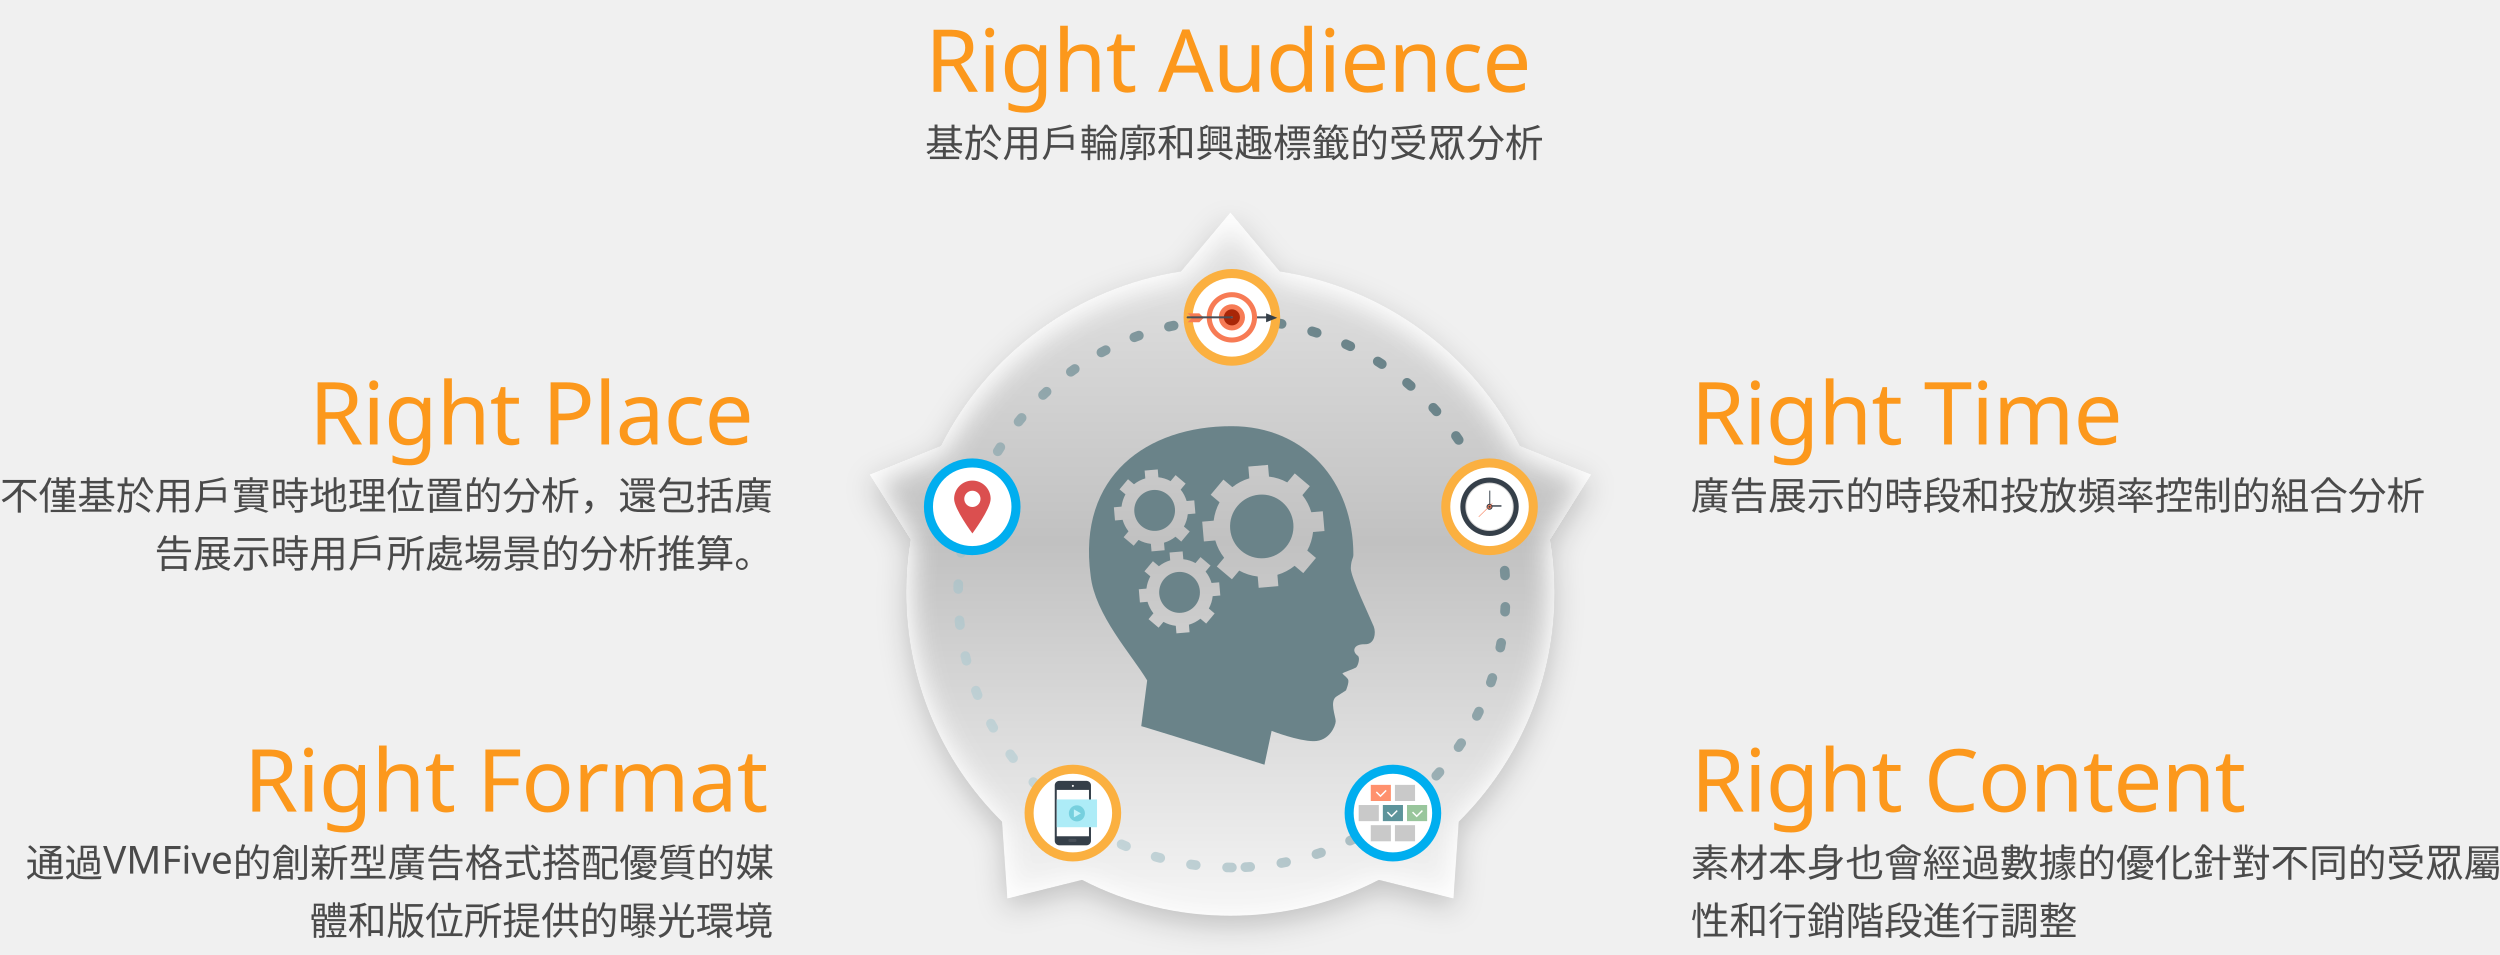
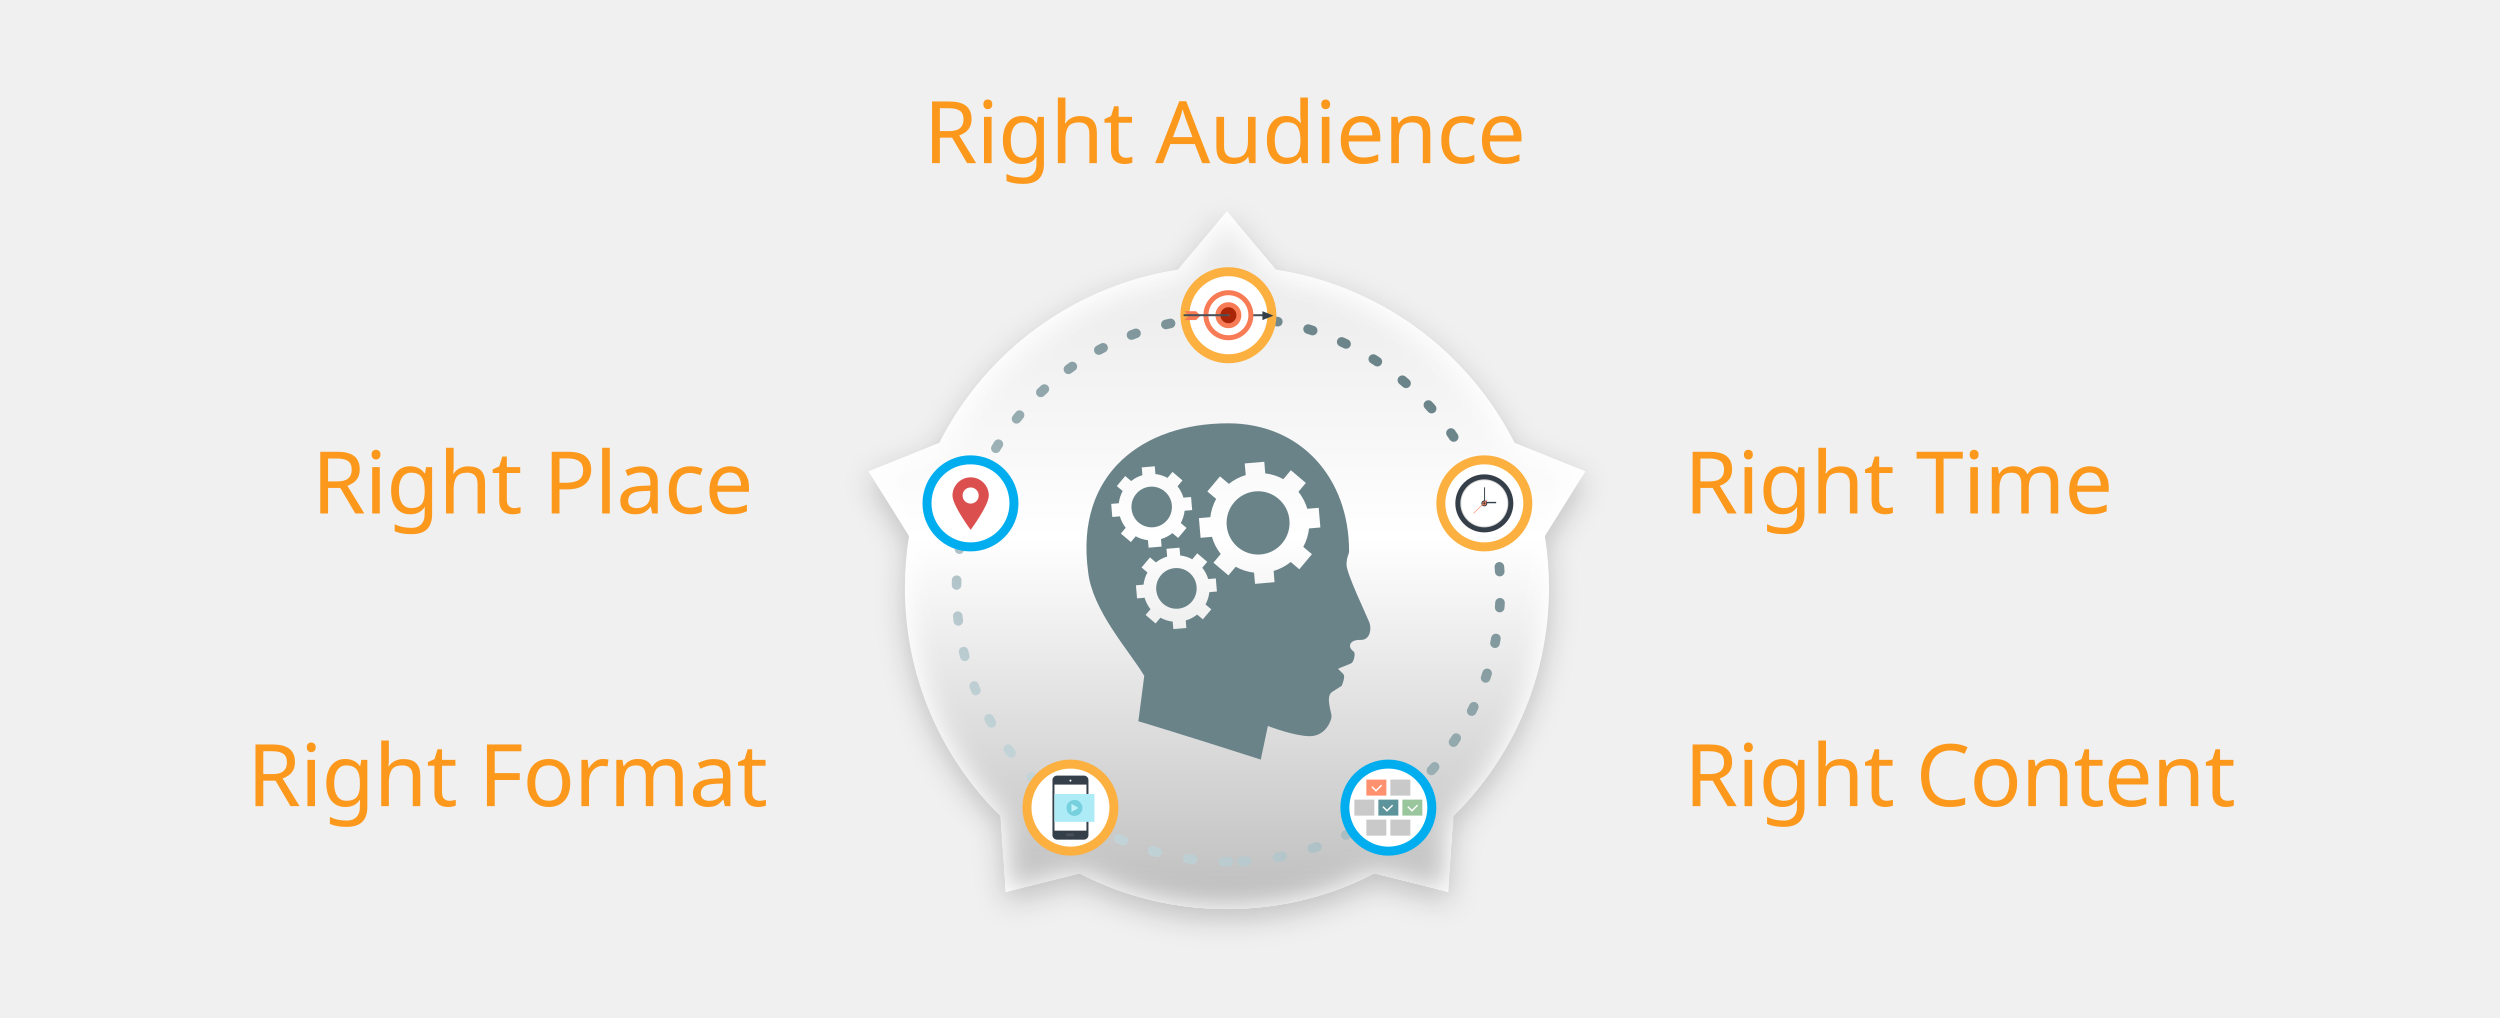
- <svg xmlns="http://www.w3.org/2000/svg" xmlns:xlink="http://www.w3.org/1999/xlink" width="1035px" height="395px" viewBox="0 0 1035 395" version="1.1">
+ <svg xmlns="http://www.w3.org/2000/svg" xmlns:xlink="http://www.w3.org/1999/xlink" width="1042px" height="424px" viewBox="0 0 1042 424" version="1.1" style="background: #F7F7F7;">
  <defs>
    <linearGradient x1="50%" y1="0%" x2="50%" y2="96.595%" id="linearGradient-1">
      <stop stop-color="#FFFFFF" stop-opacity="0.599" offset="0%" />
-       <stop stop-color="#FFFFFF" stop-opacity="0" offset="48.491%" />
-       <stop stop-color="#FFFFFF" stop-opacity="0.803" offset="100%" />
+       <stop stop-color="#FFFFFF" offset="48.491%" />
+       <stop stop-color="#FFFFFF" stop-opacity="0" offset="100%" />
    </linearGradient>
    <path d="M149.384,291.111 C127.765,291.111 107.122,286.13 88.027,276.307 L87.937,276.261 L57.059,283.95 L54.833,252.183 L54.762,252.113 C29.215,226.741 15.145,192.949 15.145,156.964 C15.145,149.82 15.721,142.614 16.856,135.546 L16.872,135.447 L0,108.46 L29.507,96.542 L29.552,96.453 C49.101,57.871 86.21,30.929 128.819,24.383 L128.918,24.367 L149.384,0 L169.849,24.367 L169.948,24.383 C212.558,30.929 249.667,57.871 269.215,96.453 L269.26,96.542 L298.768,108.46 L281.896,135.447 L281.912,135.546 C283.047,142.616 283.623,149.823 283.623,156.964 C283.623,192.949 269.553,226.74 244.005,252.113 L243.935,252.183 L241.708,283.95 L210.83,276.261 L210.741,276.307 C191.646,286.13 171.002,291.111 149.384,291.111" id="path-2" />
    <filter x="-6.7%" y="-5.5%" width="113.4%" height="113.7%" filterUnits="objectBoundingBox" id="filter-3">
      <feOffset dx="0" dy="4" in="SourceAlpha" result="shadowOffsetOuter1" />
      <feGaussianBlur stdDeviation="6" in="shadowOffsetOuter1" result="shadowBlurOuter1" />
      <feColorMatrix values="0 0 0 0 0   0 0 0 0 0   0 0 0 0 0  0 0 0 0.198 0" type="matrix" in="shadowBlurOuter1" />
    </filter>
    <filter x="-6.0%" y="-4.8%" width="112.0%" height="112.4%" filterUnits="objectBoundingBox" id="filter-4">
      <feGaussianBlur stdDeviation="6" in="SourceAlpha" result="shadowBlurInner1" />
      <feOffset dx="0" dy="0" in="shadowBlurInner1" result="shadowOffsetInner1" />
      <feComposite in="shadowOffsetInner1" in2="SourceAlpha" operator="arithmetic" k2="-1" k3="1" result="shadowInnerInner1" />
      <feColorMatrix values="0 0 0 0 1   0 0 0 0 1   0 0 0 0 1  0 0 0 1 0" type="matrix" in="shadowInnerInner1" />
    </filter>
    <linearGradient x1="79.628%" y1="8.455%" x2="17.168%" y2="86.972%" id="linearGradient-5">
      <stop stop-color="#6A8389" offset="0%" />
      <stop stop-color="#C3D4D8" offset="100%" />
    </linearGradient>
    <polygon id="path-6" points="0 0 16.667 0 16.667 11.68 0 11.68" />
  </defs>
-   <g id="1_main_PMP_dt_1" stroke="none" stroke-width="1" fill="none" fill-rule="evenodd" transform="translate(-130, -2356)">
-     <g id="5R" transform="translate(128, 2200)">
-       <g id="Group-19" transform="translate(0, 156)">
-         <g id="Group-13" transform="translate(0, 146)">
-           <text id="Right-Place" font-family="PingFangTC-Medium, PingFang TC" font-size="36" font-weight="400" line-spacing="28" letter-spacing="-0.327" fill="#FC981C">
-             <tspan x="130" y="38">Right Place</tspan>
-           </text>
-           <text id="不僅基於用戶實時地理位置的分析，還包括廣" font-family="PingFangTC-Light, PingFang TC" font-size="16" font-weight="300" line-spacing="24" fill="#4A4A4A">
-             <tspan x="2" y="65">不僅基於用戶實時地理位置的分析，還包括廣</tspan>
-             <tspan x="66" y="89">告展示時用戶所處場景的分析推算。</tspan>
-           </text>
+   <g id="Symbols" stroke="none" stroke-width="1" fill="none" fill-rule="evenodd">
+     <g id="5r_text_dt">
+       <g id="Group-13" transform="translate(130, 176)" fill="#FC981C" font-family="PingFangTC-Medium, PingFang TC" font-size="36" font-weight="400" letter-spacing="-0.327" line-spacing="28">
+         <text id="Right-Place">
+           <tspan x="0" y="38">Right Place</tspan>
+         </text>
+       </g>
+       <g id="Group-12" transform="translate(702, 176)" fill="#FC981C" font-family="PingFangTC-Medium, PingFang TC" font-size="36" font-weight="400" letter-spacing="-0.327" line-spacing="28">
+         <text id="Right-Time">
+           <tspan x="0" y="38">Right Time</tspan>
+         </text>
+       </g>
+       <g id="Group-14" transform="translate(103, 298)" fill="#FC981C" font-family="PingFangTC-Medium, PingFang TC" font-size="36" font-weight="400" letter-spacing="-0.327" line-spacing="28">
+         <text id="Right-Format">
+           <tspan x="0" y="38">Right Format</tspan>
+         </text>
+       </g>
+       <g id="Group-11" transform="translate(702, 298)" fill="#FC981C" font-family="PingFangTC-Medium, PingFang TC" font-size="36" font-weight="400" letter-spacing="-0.327" line-spacing="28">
+         <text id="Right-Content">
+           <tspan x="0" y="38">Right Content</tspan>
+         </text>
+       </g>
+       <g id="Group-16" transform="translate(385, 30)" fill="#FC981C" font-family="PingFangTC-Medium, PingFang TC" font-size="36" font-weight="400" letter-spacing="-0.327" line-spacing="28">
+         <text id="Right-Audience">
+           <tspan x="0" y="38">Right Audience</tspan>
+         </text>
+       </g>
+       <g id="img_5r" transform="translate(362, 88)">
+         <g id="Page-1">
+           <g id="Fill-1">
+             <use fill="black" fill-opacity="1" filter="url(#filter-3)" xlink:href="#path-2" />
+             <use fill="url(#linearGradient-1)" fill-rule="evenodd" xlink:href="#path-2" />
+             <use fill="black" fill-opacity="1" filter="url(#filter-4)" xlink:href="#path-2" />
+           </g>
+           <g id="Group-19" transform="translate(90.83333, 88.43429)" fill="#6A8389">
+             <path d="M0.682,61.796 C-4.855,20.458 24.096,0 59.01,0 C89.421,0 109.462,22.831 109.462,53.272 C109.462,54.778 108.517,55.185 108.398,58.811 C108.272,62.438 116.813,80.114 117.906,82.959 C118.916,85.595 118.295,90.39 114.308,90.278 C109.354,90.133 108.823,93.328 111.273,95.034 C112.453,95.86 111.306,99.437 110.527,99.933 C109.745,100.431 105.272,101.995 104.991,102.278 C104.705,102.562 106.659,103.771 107.263,104.835 C107.866,105.9 106.411,109.38 106.411,109.38 C106.411,109.38 105.006,110.254 102.436,111.94 C99.456,113.89 102.189,120.32 102.152,122.166 C102.119,124.013 99.598,130.407 93.069,130.407 C86.543,130.407 75.613,126.144 75.613,126.144 L72.653,140.16 C70.498,139.393 33.984,127.87 24.714,125.099 C23.691,124.796 22.666,124.493 21.64,124.19 L24.096,105.265 C17.711,94.606 2.385,77.986 0.682,61.796 Z M10.313,33.587 L10.772,39.05 L13.927,38.772 C14.434,40.535 15.272,42.151 16.37,43.54 L14.343,45.961 L18.515,49.487 L20.528,47.087 C22.077,47.952 23.808,48.513 25.634,48.72 L25.9,51.844 L31.331,51.37 L31.064,48.252 C32.825,47.739 34.439,46.882 35.823,45.769 L38.208,47.783 L41.717,43.597 L39.31,41.556 C40.157,40.001 40.714,38.269 40.908,36.439 L44.063,36.165 L43.597,30.716 L40.426,30.983 C39.912,29.235 39.066,27.632 37.962,26.262 L40.024,23.792 L35.86,20.264 L33.785,22.753 C32.25,21.905 30.541,21.348 28.744,21.151 L28.474,17.91 L23.042,18.381 L23.32,21.62 C21.578,22.127 20.001,22.965 18.633,24.059 L16.164,21.969 L12.652,26.16 L15.101,28.229 C14.259,29.779 13.689,31.492 13.481,33.309 L10.313,33.587 Z M20.625,67.52 L21.088,72.981 L24.24,72.704 C24.747,74.472 25.587,76.088 26.682,77.476 L24.656,79.893 L28.826,83.421 L30.84,81.023 C32.391,81.888 34.12,82.45 35.943,82.658 L36.212,85.779 L41.643,85.311 L41.377,82.19 C43.139,81.678 44.754,80.816 46.135,79.706 L48.52,81.722 L52.03,77.537 L49.624,75.493 C50.47,73.934 51.026,72.205 51.22,70.375 L54.375,70.099 L53.909,64.647 L50.739,64.913 C50.226,63.167 49.379,61.564 48.275,60.195 L50.339,57.727 L46.173,54.197 L44.096,56.68 C42.562,55.834 40.854,55.277 39.061,55.081 L38.785,51.844 L33.357,52.309 L33.633,55.55 C31.89,56.057 30.314,56.9 28.946,57.988 L26.478,55.9 L22.965,60.091 L25.415,62.164 C24.571,63.713 24.006,65.427 23.792,67.244 L20.625,67.52 Z M59.181,63.391 L62.202,59.79 C64.529,61.082 67.122,61.929 69.854,62.24 L70.261,66.926 L78.405,66.216 L78.009,61.54 C80.647,60.767 83.061,59.474 85.14,57.809 L88.72,60.839 L93.982,54.551 L90.376,51.499 C91.641,49.162 92.475,46.564 92.772,43.822 L97.501,43.409 L96.802,35.226 L92.048,35.633 C91.278,33.008 90.005,30.605 88.353,28.548 L91.444,24.846 L85.196,19.557 L82.081,23.281 C79.782,22.016 77.223,21.179 74.528,20.873 L74.117,16.025 L65.969,16.728 L66.383,21.584 C63.777,22.345 61.412,23.609 59.359,25.245 L55.658,22.109 L50.386,28.398 L54.063,31.509 C52.798,33.822 51.945,36.397 51.628,39.123 L46.875,39.535 L47.576,47.729 L52.299,47.311 C53.059,49.968 54.321,52.382 55.964,54.471 L52.924,58.102 L59.181,63.391 Z M26.472,26.423 C28.801,26.23 30.966,26.99 32.624,28.388 C34.282,29.792 35.396,31.812 35.595,34.15 C35.79,36.5 35.037,38.674 33.645,40.34 C32.248,42.008 30.243,43.13 27.913,43.33 C25.584,43.527 23.42,42.763 21.757,41.37 C20.097,39.965 18.986,37.944 18.781,35.607 C18.585,33.259 19.338,31.084 20.736,29.419 C22.138,27.75 24.141,26.629 26.472,26.423 Z M36.784,60.359 C39.111,60.16 41.279,60.922 42.938,62.319 C44.593,63.726 45.708,65.747 45.906,68.084 C46.105,70.429 45.348,72.611 43.959,74.275 C42.559,75.941 40.558,77.064 38.227,77.264 C35.896,77.462 33.73,76.698 32.07,75.304 C30.409,73.894 29.297,71.876 29.093,69.538 C28.897,67.195 29.653,65.017 31.048,63.349 C32.45,61.684 34.453,60.566 36.784,60.359 Z M70.415,28.363 C74.039,28.059 77.405,29.238 79.986,31.422 C82.567,33.607 84.298,36.743 84.609,40.387 C84.921,44.031 83.741,47.417 81.576,50.008 C79.4,52.606 76.279,54.346 72.658,54.66 C69.035,54.97 65.668,53.785 63.082,51.613 C60.5,49.425 58.768,46.282 58.457,42.642 C58.151,39.005 59.318,35.612 61.493,33.02 C63.674,30.423 66.79,28.68 70.415,28.363 Z" id="Fill-10" />
+           </g>
+           <path d="M150,271.143 C87.408,271.143 36.667,220.344 36.667,157.68 C36.667,95.016 87.408,44.217 150,44.217 C212.592,44.217 263.333,95.016 263.333,157.68 C263.333,220.344 212.592,271.143 150,271.143 Z" id="Path" stroke="url(#linearGradient-5)" stroke-width="4" stroke-linecap="round" stroke-linejoin="round" stroke-dasharray="2,13" />
        </g>
-         <g id="Group-12" transform="translate(702, 146)">
-           <text id="廣告展示的時段和投放頻率控制的組合分析" font-family="PingFangTC-Light, PingFang TC" font-size="16" font-weight="300" line-spacing="24" fill="#4A4A4A">
-             <tspan x="0" y="65">廣告展示的時段和投放頻率控制的組合分析</tspan>
-           </text>
-           <text id="Right-Time" font-family="PingFangTC-Medium, PingFang TC" font-size="36" font-weight="400" line-spacing="28" letter-spacing="-0.327" fill="#FC981C">
-             <tspan x="0" y="38">Right Time</tspan>
-           </text>
+         <g id="Group-9" transform="translate(196.6667, 228.5943)">
+           <ellipse id="Oval" fill="#00AEEF" cx="20" cy="20.023" rx="20" ry="20.023" />
+           <path d="M36.25,20.023 C36.25,29.008 28.975,36.291 20,36.291 C11.025,36.291 3.75,29.008 3.75,20.023 C3.75,11.038 10.694,3.754 20,3.754 C28.975,3.754 36.25,11.038 36.25,20.023" id="Fill-54" fill="#FFFFFF" />
+           <g id="Group-12" transform="translate(5.833333, 8.342857)">
+             <path d="M10,15.017 L10,8.343 L18.333,8.343 L18.333,15.017 L10,15.017 Z M15.735,10.429 L13.594,12.572 L12.095,11.072 L11.667,11.5 L13.594,13.429 L16.163,10.857 L15.735,10.429 Z" id="Combined-Shape" fill="#5D949B" />
+             <polygon id="Fill-58" fill="#C9C9C9" points="0 15.017 8.333 15.017 8.333 8.343 0 8.343" />
+             <path d="M20,15.017 L20,8.343 L28.333,8.343 L28.333,15.017 L20,15.017 Z M26.152,10.429 L24.01,12.572 L22.512,11.072 L22.083,11.5 L24.01,13.429 L26.58,10.857 L26.152,10.429 Z" id="Combined-Shape" fill="#99C69C" />
+             <polygon id="Fill-60" fill="#C9C9C9" points="15 6.674 23.333 6.674 23.333 0 15 0" />
+             <path d="M5,6.674 L5,0 L13.333,0 L13.333,6.674 L5,6.674 Z M11.152,2.086 L9.01,4.23 L7.512,2.729 L7.083,3.158 L9.01,5.087 L11.58,2.515 L11.152,2.086 Z" id="Combined-Shape" fill="#FF916E" />
+             <polygon id="Fill-62" fill="#C9C9C9" points="15 23.36 23.333 23.36 23.333 16.686 15 16.686" />
+             <polygon id="Fill-63" fill="#C9C9C9" points="5 23.36 13.333 23.36 13.333 16.686 5 16.686" />
+           </g>
        </g>
-         <g id="Group-14" transform="translate(0, 298)">
-           <text id="通過VMFive的創新型廣告格式搭配優質" font-family="PingFangTC-Light, PingFang TC" font-size="16" font-weight="300" line-spacing="24" fill="#4A4A4A">
-             <tspan x="12.688" y="65">通過VMFive的創新型廣告格式搭配優質的媒</tspan>
-             <tspan x="130" y="89">體和版位所提供的曝光環境</tspan>
-           </text>
-           <text id="Right-Format" font-family="PingFangTC-Medium, PingFang TC" font-size="36" font-weight="400" line-spacing="28" letter-spacing="-0.327" fill="#FC981C">
-             <tspan x="103" y="38">Right Format</tspan>
-           </text>
-         </g>
-         <g id="Group-11" transform="translate(702, 298)">
-           <text id="素材本身也會經過數據的優化針對不同的受眾" font-family="PingFangTC-Light, PingFang TC" font-size="16" font-weight="300" line-spacing="24" fill="#4A4A4A">
-             <tspan x="0" y="65">素材本身也會經過數據的優化針對不同的受眾屬</tspan>
-             <tspan x="0" y="89">性和行銷階段進行調整</tspan>
-           </text>
-           <text id="Right-Content" font-family="PingFangTC-Medium, PingFang TC" font-size="36" font-weight="400" line-spacing="28" letter-spacing="-0.327" fill="#FC981C">
-             <tspan x="0" y="38">Right Content</tspan>
-           </text>
-         </g>
-         <g id="Group-16" transform="translate(385, 0)">
-           <text id="基於用戶輪廓和興趣標籤的受眾分析" font-family="PingFangTC-Light, PingFang TC" font-size="16" font-weight="300" line-spacing="24" fill="#4A4A4A">
-             <tspan x="0" y="65">基於用戶輪廓和興趣標籤的受眾分析</tspan>
-           </text>
-           <text id="Right-Audience" font-family="PingFangTC-Medium, PingFang TC" font-size="36" font-weight="400" line-spacing="28" letter-spacing="-0.327" fill="#FC981C">
-             <tspan x="0" y="38">Right Audience</tspan>
-           </text>
-         </g>
-         <g id="img_5r" transform="translate(362, 88)">
-           <g id="Page-1">
-             <g id="Fill-1">
-               <use fill="black" fill-opacity="1" filter="url(#filter-3)" xlink:href="#path-2" />
-               <use fill="url(#linearGradient-1)" fill-rule="evenodd" xlink:href="#path-2" />
-               <use fill="black" fill-opacity="1" filter="url(#filter-4)" xlink:href="#path-2" />
-             </g>
-             <g id="Group-19" transform="translate(90.83333, 88.43429)" fill="#6A8389">
-               <path d="M0.682,61.796 C-4.855,20.458 24.096,0 59.01,0 C89.421,0 109.462,22.831 109.462,53.272 C109.462,54.778 108.517,55.185 108.398,58.811 C108.272,62.438 116.813,80.114 117.906,82.959 C118.916,85.595 118.295,90.39 114.308,90.278 C109.354,90.133 108.823,93.328 111.273,95.034 C112.453,95.86 111.306,99.437 110.527,99.933 C109.745,100.431 105.272,101.995 104.991,102.278 C104.705,102.562 106.659,103.771 107.263,104.835 C107.866,105.9 106.411,109.38 106.411,109.38 C106.411,109.38 105.006,110.254 102.436,111.94 C99.456,113.89 102.189,120.32 102.152,122.166 C102.119,124.013 99.598,130.407 93.069,130.407 C86.543,130.407 75.613,126.144 75.613,126.144 L72.653,140.16 C70.498,139.393 33.984,127.87 24.714,125.099 C23.691,124.796 22.666,124.493 21.64,124.19 L24.096,105.265 C17.711,94.606 2.385,77.986 0.682,61.796 Z M10.313,33.587 L10.772,39.05 L13.927,38.772 C14.434,40.535 15.272,42.151 16.37,43.54 L14.343,45.961 L18.515,49.487 L20.528,47.087 C22.077,47.952 23.808,48.513 25.634,48.72 L25.9,51.844 L31.331,51.37 L31.064,48.252 C32.825,47.739 34.439,46.882 35.823,45.769 L38.208,47.783 L41.717,43.597 L39.31,41.556 C40.157,40.001 40.714,38.269 40.908,36.439 L44.063,36.165 L43.597,30.716 L40.426,30.983 C39.912,29.235 39.066,27.632 37.962,26.262 L40.024,23.792 L35.86,20.264 L33.785,22.753 C32.25,21.905 30.541,21.348 28.744,21.151 L28.474,17.91 L23.042,18.381 L23.32,21.62 C21.578,22.127 20.001,22.965 18.633,24.059 L16.164,21.969 L12.652,26.16 L15.101,28.229 C14.259,29.779 13.689,31.492 13.481,33.309 L10.313,33.587 Z M20.625,67.52 L21.088,72.981 L24.24,72.704 C24.747,74.472 25.587,76.088 26.682,77.476 L24.656,79.893 L28.826,83.421 L30.84,81.023 C32.391,81.888 34.12,82.45 35.943,82.658 L36.212,85.779 L41.643,85.311 L41.377,82.19 C43.139,81.678 44.754,80.816 46.135,79.706 L48.52,81.722 L52.03,77.537 L49.624,75.493 C50.47,73.934 51.026,72.205 51.22,70.375 L54.375,70.099 L53.909,64.647 L50.739,64.913 C50.226,63.167 49.379,61.564 48.275,60.195 L50.339,57.727 L46.173,54.197 L44.096,56.68 C42.562,55.834 40.854,55.277 39.061,55.081 L38.785,51.844 L33.357,52.309 L33.633,55.55 C31.89,56.057 30.314,56.9 28.946,57.988 L26.478,55.9 L22.965,60.091 L25.415,62.164 C24.571,63.713 24.006,65.427 23.792,67.244 L20.625,67.52 Z M59.181,63.391 L62.202,59.79 C64.529,61.082 67.122,61.929 69.854,62.24 L70.261,66.926 L78.405,66.216 L78.009,61.54 C80.647,60.767 83.061,59.474 85.14,57.809 L88.72,60.839 L93.982,54.551 L90.376,51.499 C91.641,49.162 92.475,46.564 92.772,43.822 L97.501,43.409 L96.802,35.226 L92.048,35.633 C91.278,33.008 90.005,30.605 88.353,28.548 L91.444,24.846 L85.196,19.557 L82.081,23.281 C79.782,22.016 77.223,21.179 74.528,20.873 L74.117,16.025 L65.969,16.728 L66.383,21.584 C63.777,22.345 61.412,23.609 59.359,25.245 L55.658,22.109 L50.386,28.398 L54.063,31.509 C52.798,33.822 51.945,36.397 51.628,39.123 L46.875,39.535 L47.576,47.729 L52.299,47.311 C53.059,49.968 54.321,52.382 55.964,54.471 L52.924,58.102 L59.181,63.391 Z M26.472,26.423 C28.801,26.23 30.966,26.99 32.624,28.388 C34.282,29.792 35.396,31.812 35.595,34.15 C35.79,36.5 35.037,38.674 33.645,40.34 C32.248,42.008 30.243,43.13 27.913,43.33 C25.584,43.527 23.42,42.763 21.757,41.37 C20.097,39.965 18.986,37.944 18.781,35.607 C18.585,33.259 19.338,31.084 20.736,29.419 C22.138,27.75 24.141,26.629 26.472,26.423 Z M36.784,60.359 C39.111,60.16 41.279,60.922 42.938,62.319 C44.593,63.726 45.708,65.747 45.906,68.084 C46.105,70.429 45.348,72.611 43.959,74.275 C42.559,75.941 40.558,77.064 38.227,77.264 C35.896,77.462 33.73,76.698 32.07,75.304 C30.409,73.894 29.297,71.876 29.093,69.538 C28.897,67.195 29.653,65.017 31.048,63.349 C32.45,61.684 34.453,60.566 36.784,60.359 Z M70.415,28.363 C74.039,28.059 77.405,29.238 79.986,31.422 C82.567,33.607 84.298,36.743 84.609,40.387 C84.921,44.031 83.741,47.417 81.576,50.008 C79.4,52.606 76.279,54.346 72.658,54.66 C69.035,54.97 65.668,53.785 63.082,51.613 C60.5,49.425 58.768,46.282 58.457,42.642 C58.151,39.005 59.318,35.612 61.493,33.02 C63.674,30.423 66.79,28.68 70.415,28.363 Z" id="Fill-10" />
-             </g>
-             <path d="M150,271.143 C87.408,271.143 36.667,220.344 36.667,157.68 C36.667,95.016 87.408,44.217 150,44.217 C212.592,44.217 263.333,95.016 263.333,157.68 C263.333,220.344 212.592,271.143 150,271.143 Z" id="Path" stroke="url(#linearGradient-5)" stroke-width="4" stroke-linecap="round" stroke-linejoin="round" stroke-dasharray="2,13" />
-           </g>
-           <g id="Group-9" transform="translate(196.6667, 228.5943)">
-             <ellipse id="Oval" fill="#00AEEF" cx="20" cy="20.023" rx="20" ry="20.023" />
-             <path d="M36.25,20.023 C36.25,29.008 28.975,36.291 20,36.291 C11.025,36.291 3.75,29.008 3.75,20.023 C3.75,11.038 10.694,3.754 20,3.754 C28.975,3.754 36.25,11.038 36.25,20.023" id="Fill-54" fill="#FFFFFF" />
-             <g id="Group-12" transform="translate(5.833333, 8.342857)">
-               <path d="M10,15.017 L10,8.343 L18.333,8.343 L18.333,15.017 L10,15.017 Z M15.735,10.429 L13.594,12.572 L12.095,11.072 L11.667,11.5 L13.594,13.429 L16.163,10.857 L15.735,10.429 Z" id="Combined-Shape" fill="#5D949B" />
-               <polygon id="Fill-58" fill="#C9C9C9" points="0 15.017 8.333 15.017 8.333 8.343 0 8.343" />
-               <path d="M20,15.017 L20,8.343 L28.333,8.343 L28.333,15.017 L20,15.017 Z M26.152,10.429 L24.01,12.572 L22.512,11.072 L22.083,11.5 L24.01,13.429 L26.58,10.857 L26.152,10.429 Z" id="Combined-Shape" fill="#99C69C" />
-               <polygon id="Fill-60" fill="#C9C9C9" points="15 6.674 23.333 6.674 23.333 0 15 0" />
-               <path d="M5,6.674 L5,0 L13.333,0 L13.333,6.674 L5,6.674 Z M11.152,2.086 L9.01,4.23 L7.512,2.729 L7.083,3.158 L9.01,5.087 L11.58,2.515 L11.152,2.086 Z" id="Combined-Shape" fill="#FF916E" />
-               <polygon id="Fill-62" fill="#C9C9C9" points="15 23.36 23.333 23.36 23.333 16.686 15 16.686" />
-               <polygon id="Fill-63" fill="#C9C9C9" points="5 23.36 13.333 23.36 13.333 16.686 5 16.686" />
+         <g id="Group-6" transform="translate(64.16667, 228.5943)">
+           <ellipse id="Oval" fill="#FBB040" cx="20" cy="20.023" rx="20" ry="20.023" />
+           <path d="M36.25,20.022 C36.25,29.008 28.974,36.291 20,36.291 C11.025,36.291 3.75,29.008 3.75,20.022 C3.75,11.038 10.979,3.754 20,3.754 C28.974,3.754 36.25,11.038 36.25,20.022" id="Fill-38" fill="#FFFFFF" />
+           <g id="Group-11" transform="translate(12.5, 6.674286)">
+             <path d="M1.922,26.697 C0.865,26.697 0,25.862 0,24.838 L0,1.862 C0,0.838 0.865,0 1.922,0 L13.079,0 C14.135,0 15,0.838 15,1.862 L15,24.838 C15,25.862 14.135,26.697 13.079,26.697 L1.922,26.697 Z" id="Fill-39" fill="#353F49" />
+             <path d="M8.991,24.77 C8.991,25.057 8.787,25.287 8.532,25.287 L6.118,25.287 C5.866,25.287 5.657,25.057 5.657,24.77 L5.657,24.554 C5.657,24.271 5.866,24.036 6.118,24.036 L8.532,24.036 C8.787,24.036 8.991,24.271 8.991,24.554 L8.991,24.77 Z" id="Fill-40" fill="#474F59" />
+             <path d="M7.917,2.085 C7.917,2.317 7.738,2.503 7.505,2.503 C7.275,2.503 7.083,2.317 7.083,2.085 C7.083,1.858 7.275,1.669 7.505,1.669 C7.738,1.669 7.917,1.858 7.917,2.085" id="Fill-42" fill="#FFFFFF" />
+             <polygon id="Fill-43" fill="#FFFFFF" points="0.833 22.943 14.167 22.943 14.167 3.754 0.833 3.754" />
+             <g id="Group-50" transform="translate(0.833333, 7.626206)">
+               <mask id="mask-7" fill="white">
+                 <use xlink:href="#path-6" />
+               </mask>
+               <g id="Clip-46" />
+               <polygon id="Fill-45" fill="#ADECF7" mask="url(#mask-7)" points="-1.667 11.68 18.333 11.68 18.333 0 -1.667 0" />
+               <path d="M5,5.841 C5,3.997 6.491,2.503 8.334,2.503 C10.174,2.503 11.667,3.997 11.667,5.841 C11.667,7.683 10.174,9.177 8.334,9.177 C6.491,9.177 5,7.683 5,5.841" id="Fill-48" fill="#76D0DE" mask="url(#mask-7)" />
+               <polygon id="Fill-49" fill="#C2F2F9" mask="url(#mask-7)" points="7.083 4.171 7.083 7.509 10 5.84" />
            </g>
          </g>
-           <g id="Group-6" transform="translate(64.16667, 228.5943)">
-             <ellipse id="Oval" fill="#FBB040" cx="20" cy="20.023" rx="20" ry="20.023" />
-             <path d="M36.25,20.022 C36.25,29.008 28.974,36.291 20,36.291 C11.025,36.291 3.75,29.008 3.75,20.022 C3.75,11.038 10.979,3.754 20,3.754 C28.974,3.754 36.25,11.038 36.25,20.022" id="Fill-38" fill="#FFFFFF" />
-             <g id="Group-11" transform="translate(12.5, 6.674286)">
-               <path d="M1.922,26.697 C0.865,26.697 0,25.862 0,24.838 L0,1.862 C0,0.838 0.865,0 1.922,0 L13.079,0 C14.135,0 15,0.838 15,1.862 L15,24.838 C15,25.862 14.135,26.697 13.079,26.697 L1.922,26.697 Z" id="Fill-39" fill="#353F49" />
-               <path d="M8.991,24.77 C8.991,25.057 8.787,25.287 8.532,25.287 L6.118,25.287 C5.866,25.287 5.657,25.057 5.657,24.77 L5.657,24.554 C5.657,24.271 5.866,24.036 6.118,24.036 L8.532,24.036 C8.787,24.036 8.991,24.271 8.991,24.554 L8.991,24.77 Z" id="Fill-40" fill="#474F59" />
-               <path d="M7.917,2.085 C7.917,2.317 7.738,2.503 7.505,2.503 C7.275,2.503 7.083,2.317 7.083,2.085 C7.083,1.858 7.275,1.669 7.505,1.669 C7.738,1.669 7.917,1.858 7.917,2.085" id="Fill-42" fill="#FFFFFF" />
-               <polygon id="Fill-43" fill="#FFFFFF" points="0.833 22.943 14.167 22.943 14.167 3.754 0.833 3.754" />
-               <g id="Group-50" transform="translate(0.833333, 7.626206)">
-                 <mask id="mask-7" fill="white">
-                   <use xlink:href="#path-6" />
-                 </mask>
-                 <g id="Clip-46" />
-                 <polygon id="Fill-45" fill="#ADECF7" mask="url(#mask-7)" points="-1.667 11.68 18.333 11.68 18.333 0 -1.667 0" />
-                 <path d="M5,5.841 C5,3.997 6.491,2.503 8.334,2.503 C10.174,2.503 11.667,3.997 11.667,5.841 C11.667,7.683 10.174,9.177 8.334,9.177 C6.491,9.177 5,7.683 5,5.841" id="Fill-48" fill="#76D0DE" mask="url(#mask-7)" />
-                 <polygon id="Fill-49" fill="#C2F2F9" mask="url(#mask-7)" points="7.083 4.171 7.083 7.509 10 5.84" />
-               </g>
-             </g>
+         </g>
+         <g id="Group-8" transform="translate(236.6667, 101.7829)">
+           <path d="M20,0 C8.954,0 0,8.965 0,20.023 C0,31.081 8.954,40.046 20,40.046 C31.046,40.046 40,31.081 40,20.023 C40,8.965 31.046,0 20,0" id="Fill-9" fill="#FBB040" />
+           <path d="M36.25,20.023 C36.25,29.008 28.975,36.291 20,36.291 C11.025,36.291 3.75,29.008 3.75,20.023 C3.75,11.038 11.025,3.754 20,3.754 C28.975,3.754 36.25,11.038 36.25,20.023" id="Fill-12" fill="#FFFFFF" />
+           <path d="M20,7.926 C26.674,7.926 32.083,13.341 32.083,20.023 C32.083,26.703 26.674,32.12 20,32.12 C13.326,32.12 7.917,26.703 7.917,20.023 C7.917,13.341 13.326,7.926 20,7.926" id="Fill-14" fill="#353F49" />
+           <path d="M20.001,10.011 C25.523,10.011 30,14.492 30,20.023 C30,25.55 25.523,30.034 20.001,30.034 C14.479,30.034 10,25.55 10,20.023 C10,14.492 14.479,10.011 20.001,10.011" id="Fill-16" fill="#D9D8D7" />
+           <path d="M20,10.429 C25.291,10.429 29.583,14.726 29.583,20.024 C29.583,25.322 25.291,29.617 20,29.617 C14.707,29.617 10.417,25.322 10.417,20.024 C10.417,14.726 14.707,10.429 20,10.429" id="Fill-18" fill="#FFFFFF" />
+           <polygon id="Fill-20" fill="#353F49" points="20.104 19.977 24.933 19.977 24.933 19.391 20.104 19.391" />
+           <polygon id="Fill-22" fill="#353F49" points="20.302 19.2 19.904 19.2 19.905 13.339 20.303 13.339" />
+           <path d="M19.999,18.771 C20.688,18.771 21.25,19.333 21.25,20.024 C21.25,20.713 20.688,21.274 19.999,21.274 C19.309,21.274 18.75,20.713 18.75,20.024 C18.75,19.333 19.309,18.771 19.999,18.771" id="Fill-23" fill="#353F49" />
+           <polygon id="Fill-24" fill="#F77B55" points="21.078 18.564 21.247 18.729 15.614 24.256 15.444 24.09" />
+           <path d="M20,19.189 C20.458,19.189 20.833,19.562 20.833,20.023 C20.833,20.482 20.458,20.857 20.001,20.857 C19.541,20.857 19.168,20.481 19.167,20.022 C19.167,19.562 19.541,19.189 20,19.189" id="Fill-25" fill="#F77B55" />
+           <path d="M20.001,19.606 C20.231,19.606 20.417,19.795 20.417,20.025 C20.417,20.253 20.231,20.44 20.001,20.44 C19.769,20.44 19.583,20.253 19.583,20.025 C19.583,19.795 19.769,19.606 20.001,19.606" id="Fill-26" fill="#353F49" />
+         </g>
+         <g id="Group-2" transform="translate(130, 23.36)">
+           <path d="M20,0 C8.954,0 0,8.965 0,20.022 C0,31.081 8.954,40.045 20,40.045 C31.045,40.045 40,31.081 40,20.022 C40,8.965 31.045,0 20,0" id="Fill-27" fill="#FBB040" />
+           <path d="M36.25,20.023 C36.25,29.008 28.975,36.291 20,36.291 C11.025,36.291 3.75,29.008 3.75,20.023 C3.75,11.038 11.025,3.754 20,3.754 C28.975,3.754 36.25,11.038 36.25,20.023" id="Fill-28" fill="#FFFFFF" />
+           <polygon id="Fill-29" fill="#474F59" points="19.583 20.44 35.206 20.44 35.206 19.606 19.583 19.606" />
+           <polygon id="Fill-30" fill="#353F49" points="34.167 18.354 34.167 22.054 38.787 20.204" />
+           <g id="Group-10" transform="translate(9.583333, 9.594286)">
+             <path d="M20.833,10.429 C20.833,16.188 16.168,20.857 10.417,20.857 C4.665,20.857 0,16.188 0,10.429 C0,4.669 4.665,0 10.417,0 C16.168,0 20.833,4.669 20.833,10.429" id="Fill-31" fill="#F77B55" />
+             <path d="M10.417,5.006 C7.43,5.006 5,7.438 5,10.429 C5,13.418 7.43,15.851 10.417,15.851 C13.403,15.851 15.833,13.418 15.833,10.429 C15.833,7.438 13.403,5.006 10.417,5.006 M10.417,18.771 C5.821,18.771 2.083,15.029 2.083,10.429 C2.083,5.828 5.821,2.086 10.417,2.086 C15.012,2.086 18.75,5.828 18.75,10.429 C18.75,15.029 15.012,18.771 10.417,18.771" id="Fill-32" fill="#FFFFFF" />
+             <path d="M13.75,10.429 C13.75,12.272 12.256,13.766 10.416,13.766 C8.578,13.766 7.083,12.272 7.083,10.429 C7.083,8.586 8.578,7.091 10.416,7.091 C12.256,7.091 13.75,8.586 13.75,10.429" id="Fill-33" fill="#A82607" />
+             <path d="M10.833,10.429 C10.833,10.659 10.647,10.846 10.416,10.846 C10.187,10.846 10,10.659 10,10.429 C10,10.198 10.187,10.011 10.416,10.011 C10.647,10.011 10.833,10.198 10.833,10.429" id="Fill-34" fill="#F77B55" />
          </g>
-           <g id="Group-8" transform="translate(236.6667, 101.7829)">
-             <path d="M20,0 C8.954,0 0,8.965 0,20.023 C0,31.081 8.954,40.046 20,40.046 C31.046,40.046 40,31.081 40,20.023 C40,8.965 31.046,0 20,0" id="Fill-9" fill="#FBB040" />
-             <path d="M36.25,20.023 C36.25,29.008 28.975,36.291 20,36.291 C11.025,36.291 3.75,29.008 3.75,20.023 C3.75,11.038 11.025,3.754 20,3.754 C28.975,3.754 36.25,11.038 36.25,20.023" id="Fill-12" fill="#FFFFFF" />
-             <path d="M20,7.926 C26.674,7.926 32.083,13.341 32.083,20.023 C32.083,26.703 26.674,32.12 20,32.12 C13.326,32.12 7.917,26.703 7.917,20.023 C7.917,13.341 13.326,7.926 20,7.926" id="Fill-14" fill="#353F49" />
-             <path d="M20.001,10.011 C25.523,10.011 30,14.492 30,20.023 C30,25.55 25.523,30.034 20.001,30.034 C14.479,30.034 10,25.55 10,20.023 C10,14.492 14.479,10.011 20.001,10.011" id="Fill-16" fill="#D9D8D7" />
-             <path d="M20,10.429 C25.291,10.429 29.583,14.726 29.583,20.024 C29.583,25.322 25.291,29.617 20,29.617 C14.707,29.617 10.417,25.322 10.417,20.024 C10.417,14.726 14.707,10.429 20,10.429" id="Fill-18" fill="#FFFFFF" />
-             <polygon id="Fill-20" fill="#353F49" points="20.104 19.977 24.933 19.977 24.933 19.391 20.104 19.391" />
-             <polygon id="Fill-22" fill="#353F49" points="20.302 19.2 19.904 19.2 19.905 13.339 20.303 13.339" />
-             <path d="M19.999,18.771 C20.688,18.771 21.25,19.333 21.25,20.024 C21.25,20.713 20.688,21.274 19.999,21.274 C19.309,21.274 18.75,20.713 18.75,20.024 C18.75,19.333 19.309,18.771 19.999,18.771" id="Fill-23" fill="#353F49" />
-             <polygon id="Fill-24" fill="#F77B55" points="21.078 18.564 21.247 18.729 15.614 24.256 15.444 24.09" />
-             <path d="M20,19.189 C20.458,19.189 20.833,19.562 20.833,20.023 C20.833,20.482 20.458,20.857 20.001,20.857 C19.541,20.857 19.168,20.481 19.167,20.022 C19.167,19.562 19.541,19.189 20,19.189" id="Fill-25" fill="#F77B55" />
-             <path d="M20.001,19.606 C20.231,19.606 20.417,19.795 20.417,20.025 C20.417,20.253 20.231,20.44 20.001,20.44 C19.769,20.44 19.583,20.253 19.583,20.025 C19.583,19.795 19.769,19.606 20.001,19.606" id="Fill-26" fill="#353F49" />
-           </g>
-           <g id="Group-2" transform="translate(130, 23.36)">
-             <path d="M20,0 C8.954,0 0,8.965 0,20.022 C0,31.081 8.954,40.045 20,40.045 C31.045,40.045 40,31.081 40,20.022 C40,8.965 31.045,0 20,0" id="Fill-27" fill="#FBB040" />
-             <path d="M36.25,20.023 C36.25,29.008 28.975,36.291 20,36.291 C11.025,36.291 3.75,29.008 3.75,20.023 C3.75,11.038 11.025,3.754 20,3.754 C28.975,3.754 36.25,11.038 36.25,20.023" id="Fill-28" fill="#FFFFFF" />
-             <polygon id="Fill-29" fill="#474F59" points="19.583 20.44 35.206 20.44 35.206 19.606 19.583 19.606" />
-             <polygon id="Fill-30" fill="#353F49" points="34.167 18.354 34.167 22.054 38.787 20.204" />
-             <g id="Group-10" transform="translate(9.583333, 9.594286)">
-               <path d="M20.833,10.429 C20.833,16.188 16.168,20.857 10.417,20.857 C4.665,20.857 0,16.188 0,10.429 C0,4.669 4.665,0 10.417,0 C16.168,0 20.833,4.669 20.833,10.429" id="Fill-31" fill="#F77B55" />
-               <path d="M10.417,5.006 C7.43,5.006 5,7.438 5,10.429 C5,13.418 7.43,15.851 10.417,15.851 C13.403,15.851 15.833,13.418 15.833,10.429 C15.833,7.438 13.403,5.006 10.417,5.006 M10.417,18.771 C5.821,18.771 2.083,15.029 2.083,10.429 C2.083,5.828 5.821,2.086 10.417,2.086 C15.012,2.086 18.75,5.828 18.75,10.429 C18.75,15.029 15.012,18.771 10.417,18.771" id="Fill-32" fill="#FFFFFF" />
-               <path d="M13.75,10.429 C13.75,12.272 12.256,13.766 10.416,13.766 C8.578,13.766 7.083,12.272 7.083,10.429 C7.083,8.586 8.578,7.091 10.416,7.091 C12.256,7.091 13.75,8.586 13.75,10.429" id="Fill-33" fill="#A82607" />
-               <path d="M10.833,10.429 C10.833,10.659 10.647,10.846 10.416,10.846 C10.187,10.846 10,10.659 10,10.429 C10,10.198 10.187,10.011 10.416,10.011 C10.647,10.011 10.833,10.198 10.833,10.429" id="Fill-34" fill="#F77B55" />
-             </g>
-             <polygon id="Fill-35" fill="#F77B55" points="1.667 18.354 6.511 18.354 8.359 20.203 6.511 22.054 1.667 22.054 3.514 20.203" />
-             <path d="M1.639,20.44 L20.082,20.44 C20.297,20.44 20.47,20.254 20.47,20.022 C20.47,19.793 20.297,19.606 20.082,19.606 L1.639,19.606 C1.424,19.606 1.25,19.793 1.25,20.022 C1.25,20.254 1.424,20.44 1.639,20.44" id="Fill-36" fill="#474F59" />
-           </g>
-           <g id="Group-3" transform="translate(22.5, 101.7829)">
-             <path d="M20,0 C8.954,0 0,8.965 0,20.023 C0,31.081 8.954,40.046 20,40.046 C31.046,40.046 40,31.081 40,20.023 C40,8.965 31.046,0 20,0" id="Fill-1" fill="#00AEEF" />
-             <path d="M36.25,20.023 C36.25,29.008 28.975,36.291 20,36.291 C11.025,36.291 3.75,29.008 3.75,20.023 C3.75,11.038 10.668,3.754 20,3.754 C29.389,3.754 36.25,11.038 36.25,20.023" id="Fill-3" fill="#FFFFFF" />
-             <path d="M27.629,16.75 C27.629,20.933 20.065,31.055 20.065,31.055 C20.065,31.055 12.5,20.933 12.5,16.75 C12.5,12.568 15.887,9.177 20.065,9.177 C24.242,9.177 27.629,12.568 27.629,16.75 Z M23.427,16.75 C23.427,14.891 21.921,13.384 20.065,13.384 C18.208,13.384 16.703,14.891 16.703,16.75 C16.703,18.609 18.208,20.116 20.065,20.116 C21.921,20.116 23.427,18.609 23.427,16.75 Z" id="Combined-Shape" fill="#DB4F4F" />
-           </g>
+           <polygon id="Fill-35" fill="#F77B55" points="1.667 18.354 6.511 18.354 8.359 20.203 6.511 22.054 1.667 22.054 3.514 20.203" />
+           <path d="M1.639,20.44 L20.082,20.44 C20.297,20.44 20.47,20.254 20.47,20.022 C20.47,19.793 20.297,19.606 20.082,19.606 L1.639,19.606 C1.424,19.606 1.25,19.793 1.25,20.022 C1.25,20.254 1.424,20.44 1.639,20.44" id="Fill-36" fill="#474F59" />
+         </g>
+         <g id="Group-3" transform="translate(22.5, 101.7829)">
+           <path d="M20,0 C8.954,0 0,8.965 0,20.023 C0,31.081 8.954,40.046 20,40.046 C31.046,40.046 40,31.081 40,20.023 C40,8.965 31.046,0 20,0" id="Fill-1" fill="#00AEEF" />
+           <path d="M36.25,20.023 C36.25,29.008 28.975,36.291 20,36.291 C11.025,36.291 3.75,29.008 3.75,20.023 C3.75,11.038 10.668,3.754 20,3.754 C29.389,3.754 36.25,11.038 36.25,20.023" id="Fill-3" fill="#FFFFFF" />
+           <path d="M27.629,16.75 C27.629,20.933 20.065,31.055 20.065,31.055 C20.065,31.055 12.5,20.933 12.5,16.75 C12.5,12.568 15.887,9.177 20.065,9.177 C24.242,9.177 27.629,12.568 27.629,16.75 Z M23.427,16.75 C23.427,14.891 21.921,13.384 20.065,13.384 C18.208,13.384 16.703,14.891 16.703,16.75 C16.703,18.609 18.208,20.116 20.065,20.116 C21.921,20.116 23.427,18.609 23.427,16.75 Z" id="Combined-Shape" fill="#DB4F4F" />
        </g>
      </g>
    </g>
  </g>
</svg>
